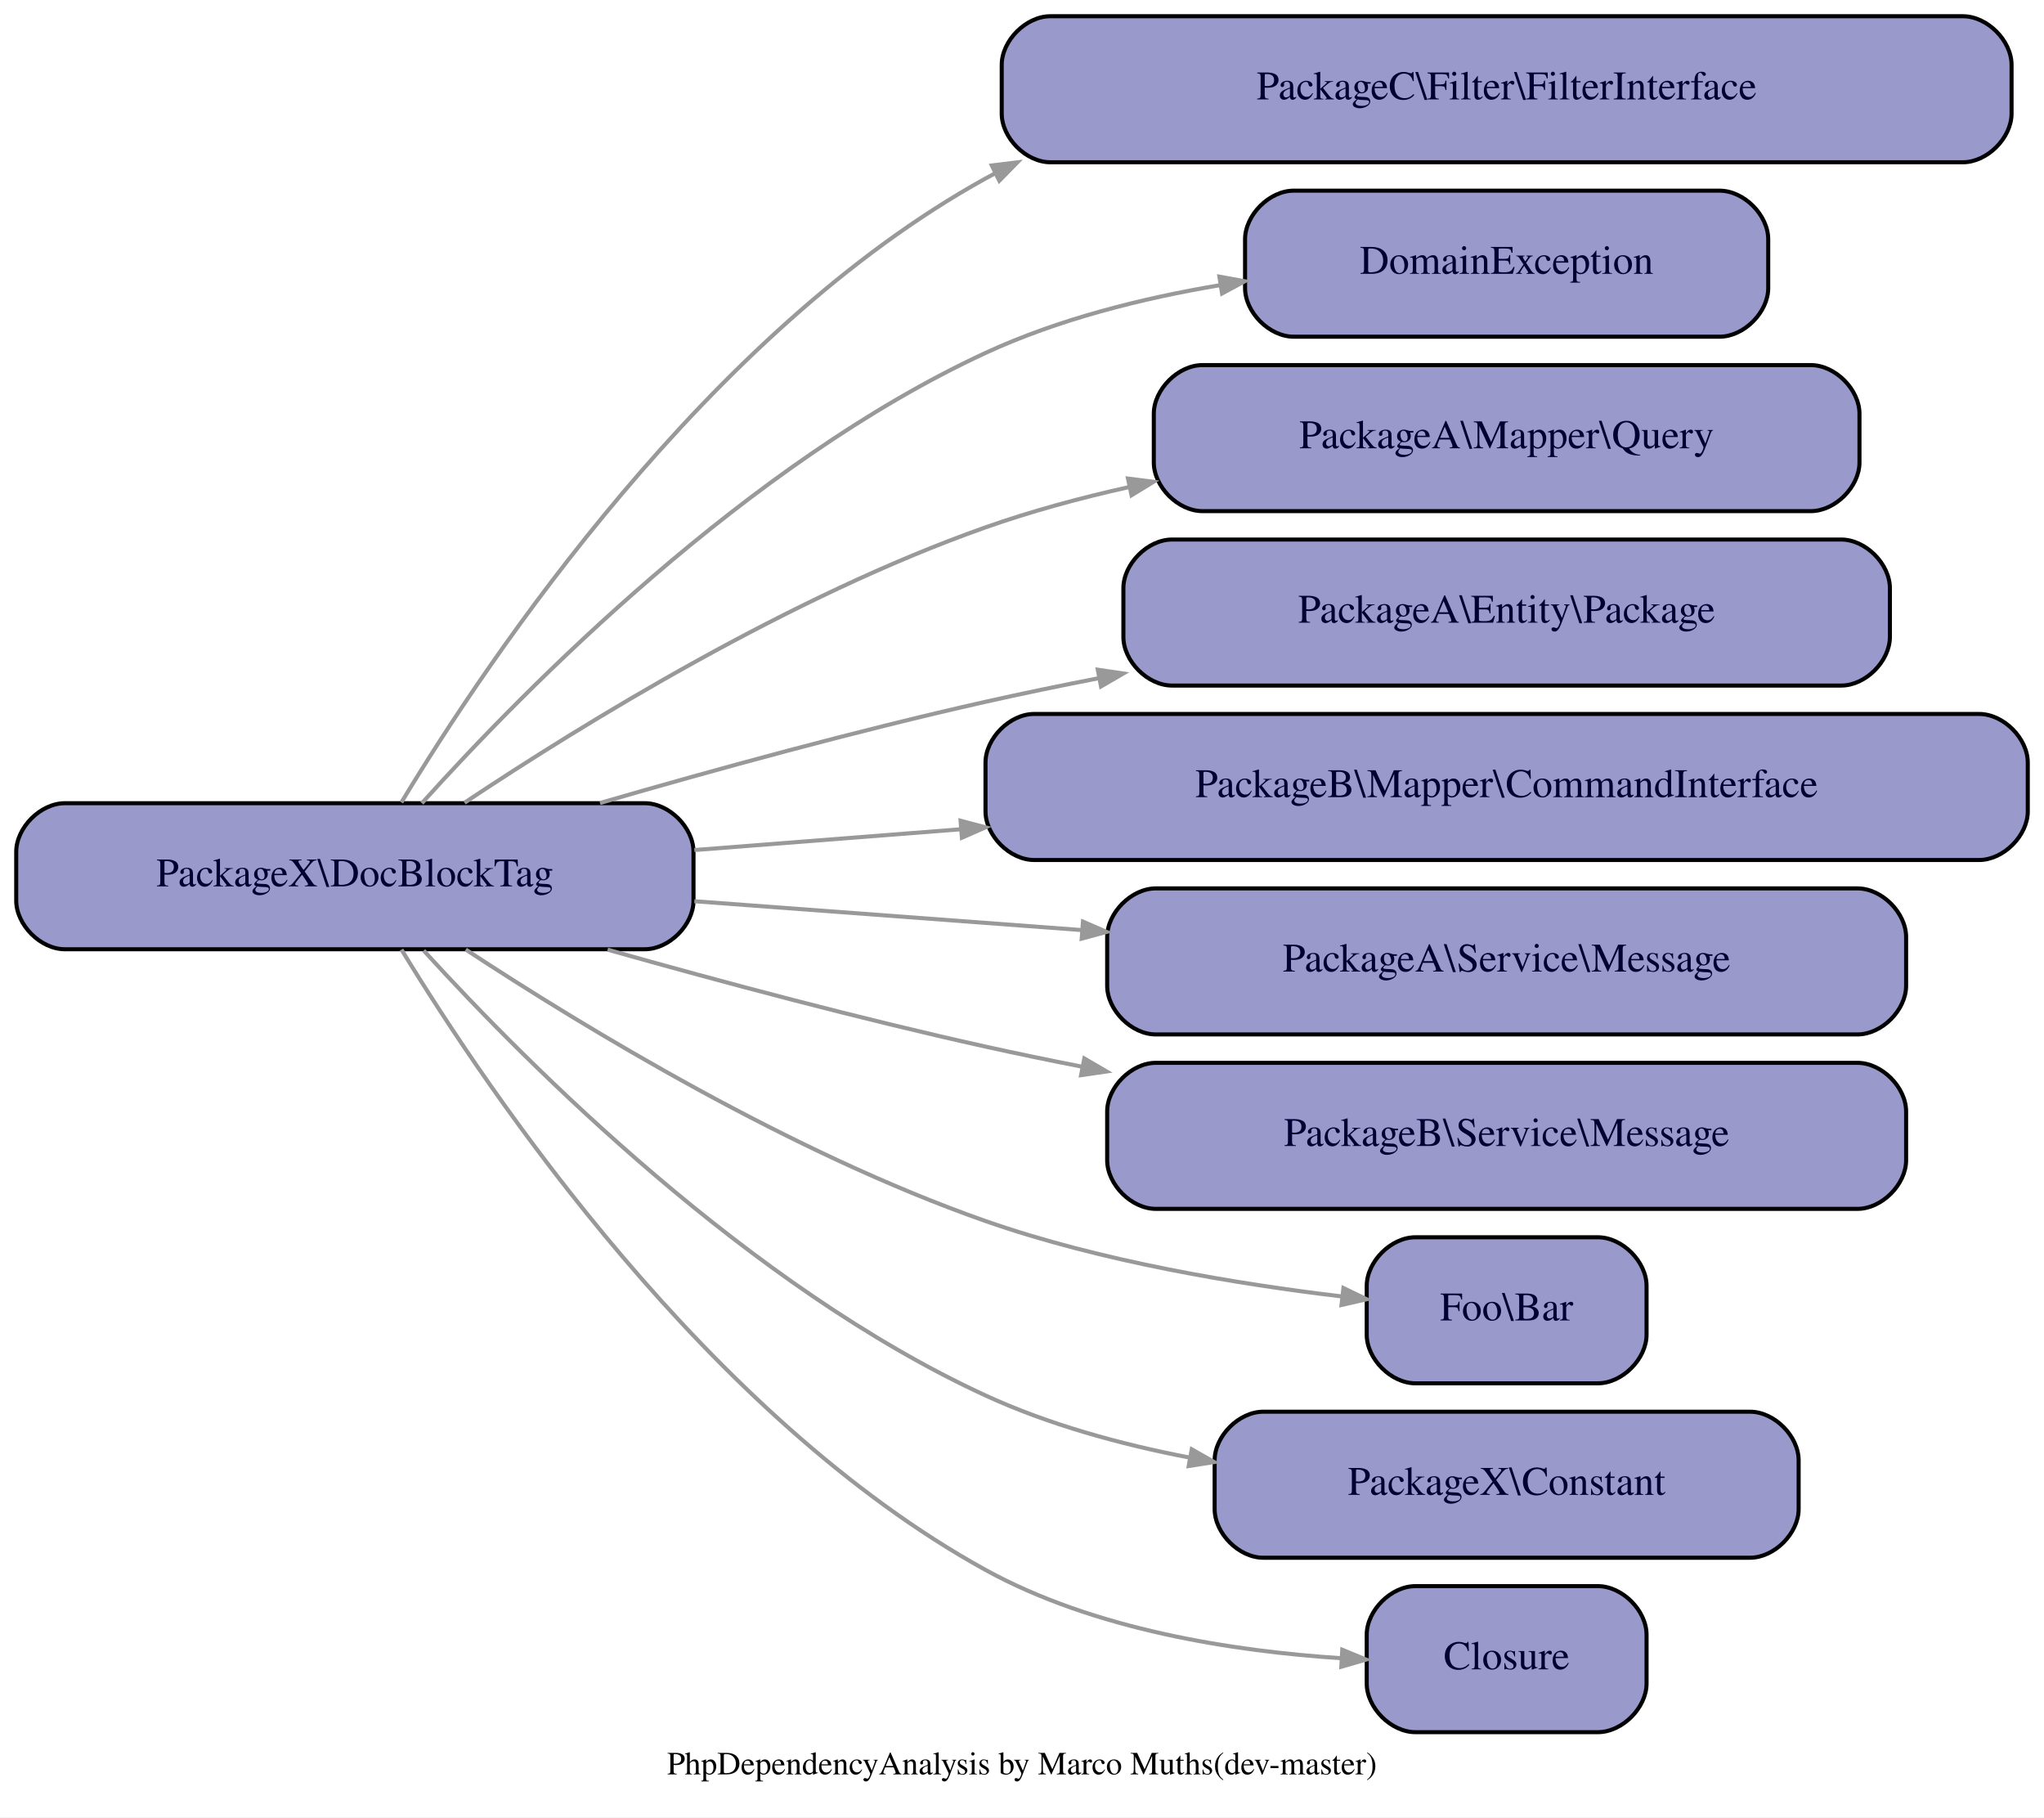
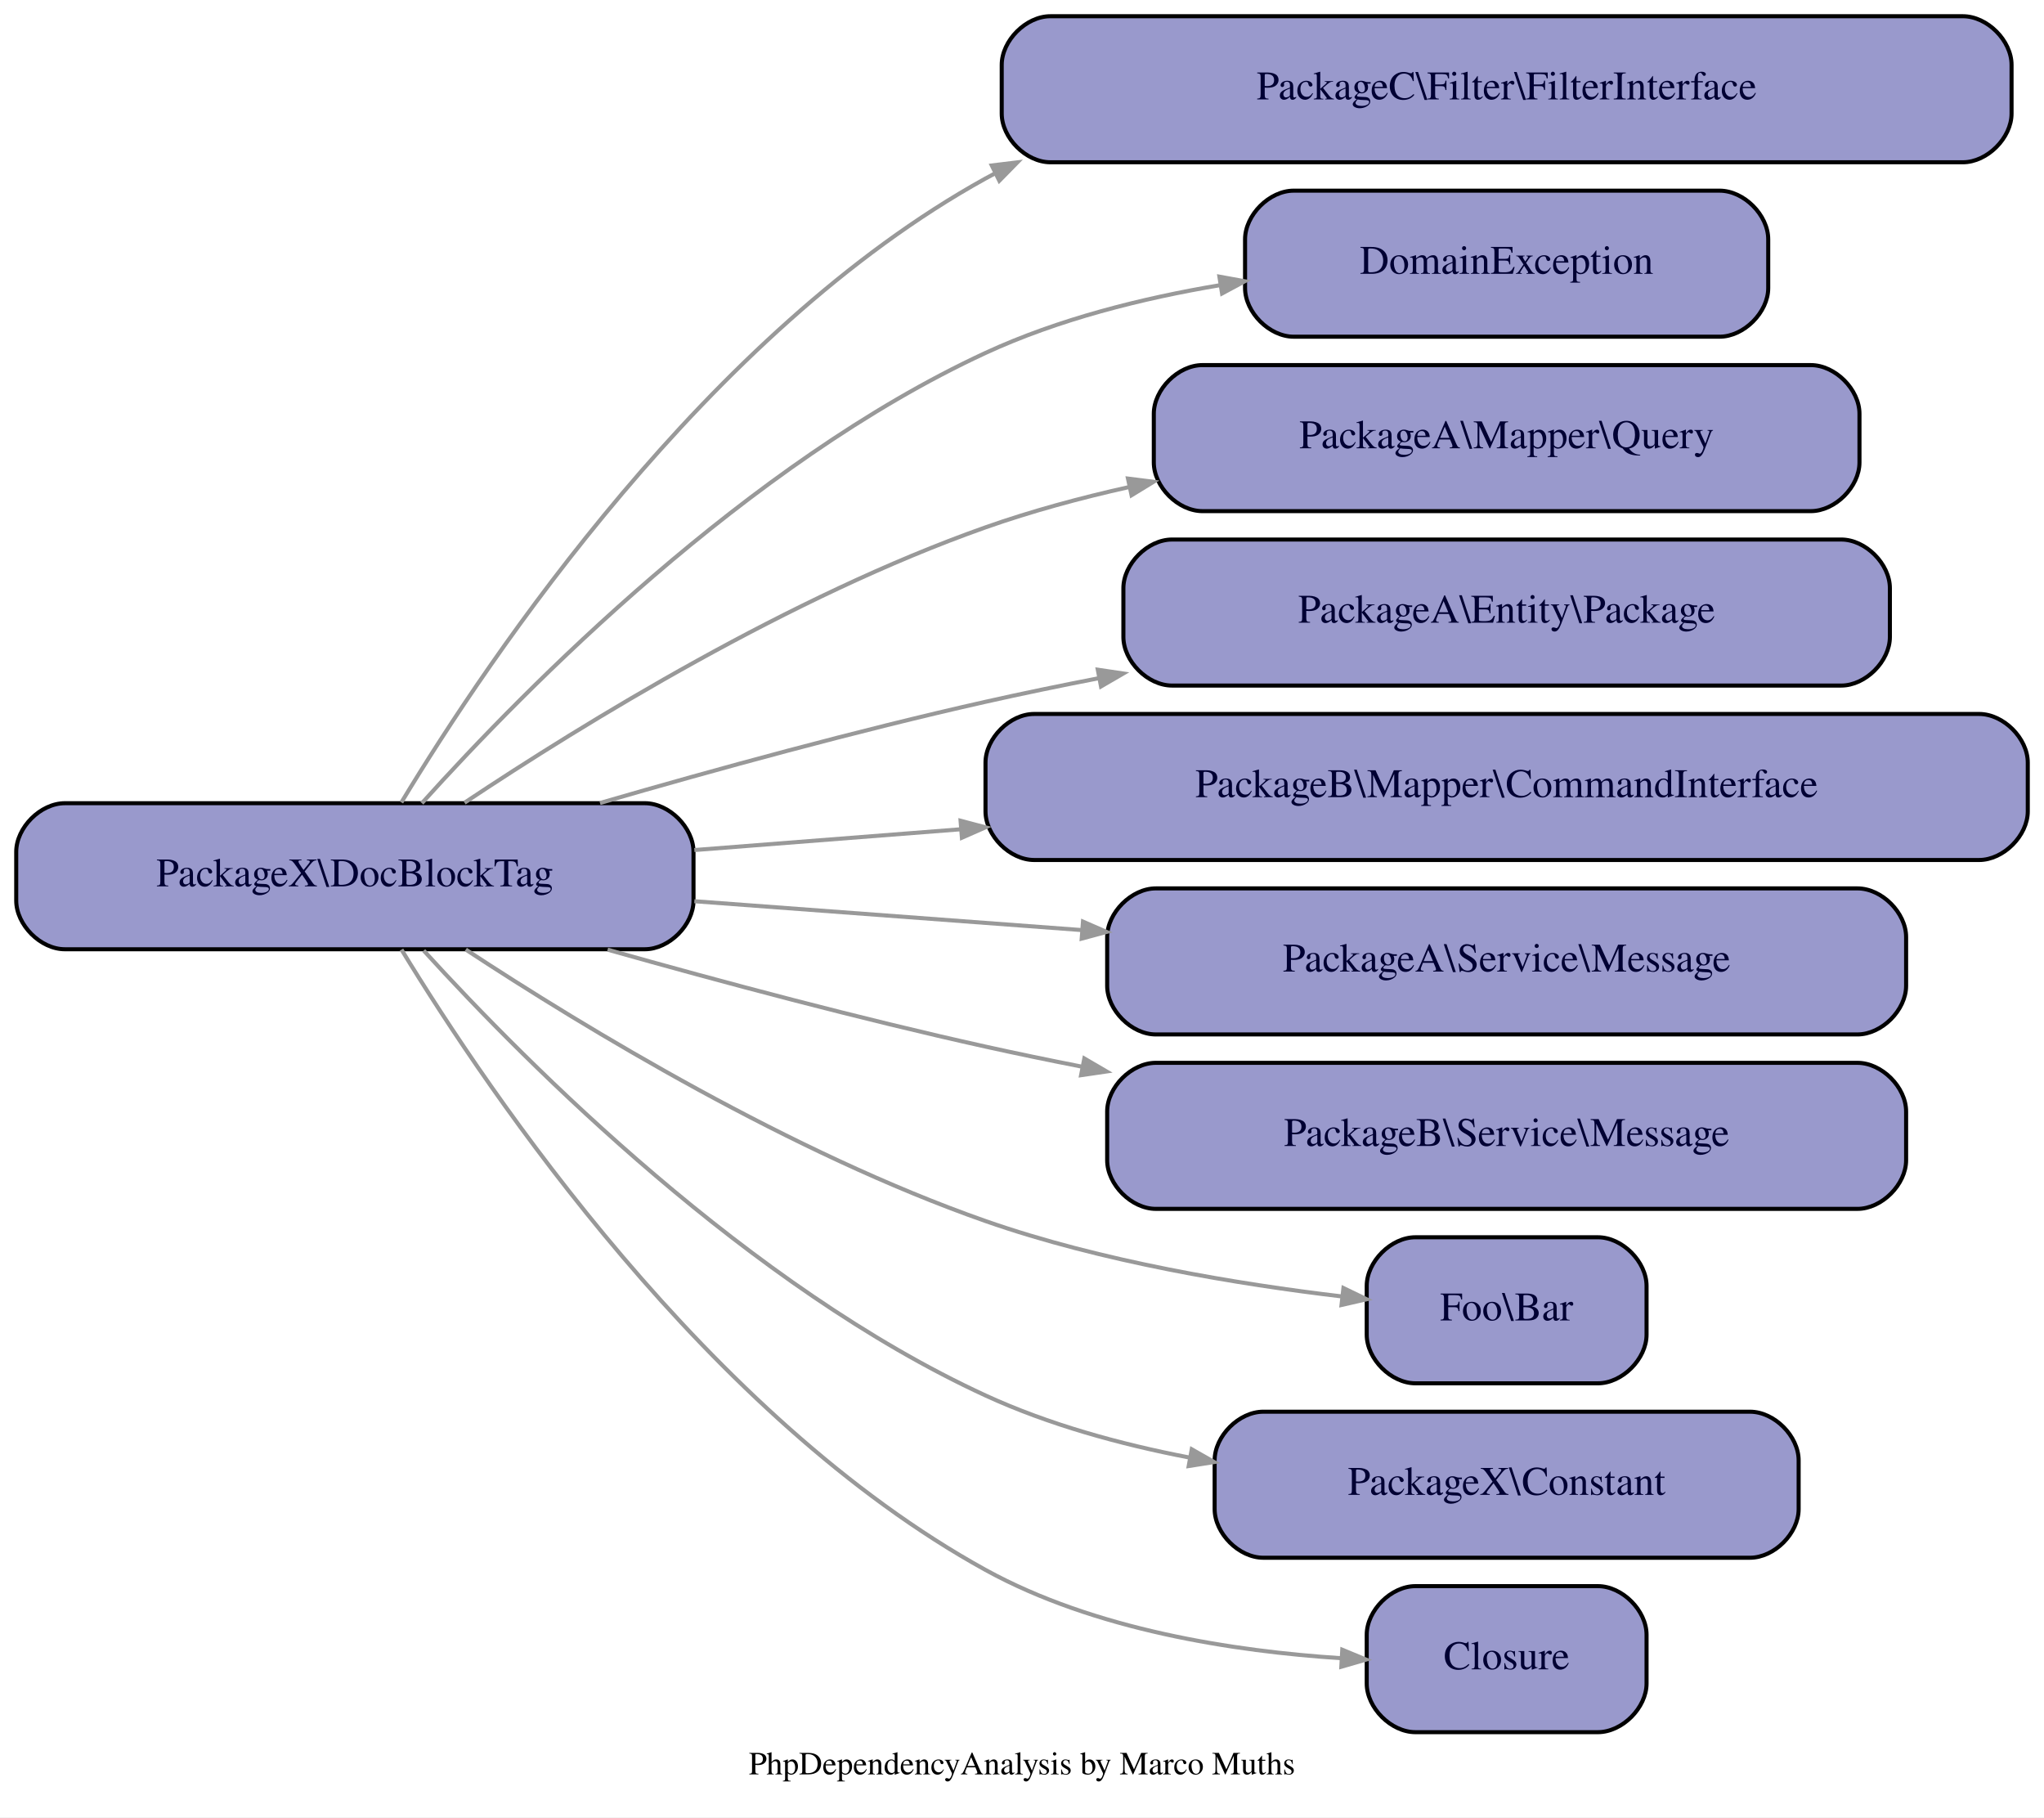
<svg xmlns="http://www.w3.org/2000/svg" width="504pt" height="448pt" viewBox="0.00 0.00 504.00 448.00">
  <g id="graph0" class="graph" transform="scale(1 1) rotate(0) translate(4 444)">
    <polygon fill="white" stroke="none" points="-4,4 -4,-444 500,-444 500,4 -4,4" />
-     <text text-anchor="middle" x="248" y="-6.6" font-family="Times,serif" font-size="8.00">PhpDependencyAnalysis by Marco Muths(dev-master)</text>
+     <text text-anchor="middle" x="248" y="-6.6" font-family="Times,serif" font-size="8.00">PhpDependencyAnalysis by Marco Muths</text>
    <g id="node1" class="node">
      <path fill="#9999cc" stroke="black" d="M155,-246C155,-246 12,-246 12,-246 6,-246 1.42109e-14,-240 1.42109e-14,-234 1.42109e-14,-234 1.42109e-14,-222 1.42109e-14,-222 1.42109e-14,-216 6,-210 12,-210 12,-210 155,-210 155,-210 161,-210 167,-216 167,-222 167,-222 167,-234 167,-234 167,-240 161,-246 155,-246" />
      <text text-anchor="middle" x="83.5" y="-225.5" font-family="Times,serif" font-size="10.00" fill="#000033">PackageX\DocBlockTag</text>
    </g>
    <g id="node2" class="node">
      <path fill="#9999cc" stroke="black" d="M480,-440C480,-440 255,-440 255,-440 249,-440 243,-434 243,-428 243,-428 243,-416 243,-416 243,-410 249,-404 255,-404 255,-404 480,-404 480,-404 486,-404 492,-410 492,-416 492,-416 492,-428 492,-428 492,-434 486,-440 480,-440" />
      <text text-anchor="middle" x="367.5" y="-419.5" font-family="Times,serif" font-size="10.00" fill="#000033">PackageC\Filter\FilterInterface</text>
    </g>
    <g id="edge1" class="edge">
      <path fill="none" stroke="#999999" d="M94.967,-246.194C116.71,-282.159 170.495,-362.138 239,-400 239.799,-400.441 240.604,-400.874 241.416,-401.299" />
      <polygon fill="#999999" stroke="#999999" points="240.551,-403.214 246.861,-403.983 242.408,-399.447 240.551,-403.214" />
    </g>
    <g id="node3" class="node">
      <path fill="#9999cc" stroke="black" d="M420,-397C420,-397 315,-397 315,-397 309,-397 303,-391 303,-385 303,-385 303,-373 303,-373 303,-367 309,-361 315,-361 315,-361 420,-361 420,-361 426,-361 432,-367 432,-373 432,-373 432,-385 432,-385 432,-391 426,-397 420,-397" />
      <text text-anchor="middle" x="367.5" y="-376.5" font-family="Times,serif" font-size="10.00" fill="#000033">DomainException</text>
    </g>
    <g id="edge2" class="edge">
      <path fill="none" stroke="#999999" d="M100.021,-246.001C125.771,-274.577 180.328,-329.859 239,-357 256.921,-365.29 277.569,-370.481 296.957,-373.724" />
      <polygon fill="#999999" stroke="#999999" points="296.674,-375.805 302.929,-374.669 297.331,-371.657 296.674,-375.805" />
    </g>
    <g id="node4" class="node">
      <path fill="#9999cc" stroke="black" d="M442.5,-354C442.5,-354 292.5,-354 292.5,-354 286.5,-354 280.5,-348 280.5,-342 280.5,-342 280.5,-330 280.5,-330 280.5,-324 286.5,-318 292.5,-318 292.5,-318 442.5,-318 442.5,-318 448.5,-318 454.5,-324 454.5,-330 454.5,-330 454.5,-342 454.5,-342 454.5,-348 448.5,-354 442.5,-354" />
      <text text-anchor="middle" x="367.5" y="-333.5" font-family="Times,serif" font-size="10.00" fill="#000033">PackageA\Mapper\Query</text>
    </g>
    <g id="edge3" class="edge">
      <path fill="none" stroke="#999999" d="M110.543,-246.124C140.25,-265.911 190.948,-297.035 239,-314 250.286,-317.984 262.397,-321.263 274.5,-323.958" />
      <polygon fill="#999999" stroke="#999999" points="274.131,-326.026 280.438,-325.234 275.013,-321.92 274.131,-326.026" />
    </g>
    <g id="node5" class="node">
      <path fill="#9999cc" stroke="black" d="M450,-311C450,-311 285,-311 285,-311 279,-311 273,-305 273,-299 273,-299 273,-287 273,-287 273,-281 279,-275 285,-275 285,-275 450,-275 450,-275 456,-275 462,-281 462,-287 462,-287 462,-299 462,-299 462,-305 456,-311 450,-311" />
      <text text-anchor="middle" x="367.5" y="-290.5" font-family="Times,serif" font-size="10.00" fill="#000033">PackageA\Entity\Package</text>
    </g>
    <g id="edge4" class="edge">
      <path fill="none" stroke="#999999" d="M143.941,-246.051C172.514,-254.34 207.354,-263.885 239,-271 248.074,-273.04 257.549,-274.996 267.056,-276.841" />
      <polygon fill="#999999" stroke="#999999" points="266.689,-278.909 272.977,-277.976 267.48,-274.784 266.689,-278.909" />
    </g>
    <g id="node6" class="node">
      <path fill="#9999cc" stroke="black" d="M484,-268C484,-268 251,-268 251,-268 245,-268 239,-262 239,-256 239,-256 239,-244 239,-244 239,-238 245,-232 251,-232 251,-232 484,-232 484,-232 490,-232 496,-238 496,-244 496,-244 496,-256 496,-256 496,-262 490,-268 484,-268" />
      <text text-anchor="middle" x="367.5" y="-247.5" font-family="Times,serif" font-size="10.00" fill="#000033">PackageB\Mapper\CommandInterface</text>
    </g>
    <g id="edge5" class="edge">
      <path fill="none" stroke="#999999" d="M167.204,-234.452C187.866,-236.064 210.556,-237.834 232.992,-239.584" />
      <polygon fill="#999999" stroke="#999999" points="232.854,-241.68 238.999,-240.053 233.181,-237.493 232.854,-241.68" />
    </g>
    <g id="node7" class="node">
      <path fill="#9999cc" stroke="black" d="M454,-225C454,-225 281,-225 281,-225 275,-225 269,-219 269,-213 269,-213 269,-201 269,-201 269,-195 275,-189 281,-189 281,-189 454,-189 454,-189 460,-189 466,-195 466,-201 466,-201 466,-213 466,-213 466,-219 460,-225 454,-225" />
      <text text-anchor="middle" x="367.5" y="-204.5" font-family="Times,serif" font-size="10.00" fill="#000033">PackageA\Service\Message</text>
    </g>
    <g id="edge6" class="edge">
      <path fill="none" stroke="#999999" d="M167.204,-221.841C197.067,-219.617 231.164,-217.078 262.61,-214.736" />
      <polygon fill="#999999" stroke="#999999" points="263.035,-216.811 268.862,-214.271 262.723,-212.622 263.035,-216.811" />
    </g>
    <g id="node8" class="node">
      <path fill="#9999cc" stroke="black" d="M454,-182C454,-182 281,-182 281,-182 275,-182 269,-176 269,-170 269,-170 269,-158 269,-158 269,-152 275,-146 281,-146 281,-146 454,-146 454,-146 460,-146 466,-152 466,-158 466,-158 466,-170 466,-170 466,-176 460,-182 454,-182" />
      <text text-anchor="middle" x="367.5" y="-161.5" font-family="Times,serif" font-size="10.00" fill="#000033">PackageB\Service\Message</text>
    </g>
    <g id="edge7" class="edge">
      <path fill="none" stroke="#999999" d="M145.818,-209.899C174.042,-201.937 208.063,-192.858 239,-186 246.689,-184.295 254.664,-182.645 262.702,-181.066" />
      <polygon fill="#999999" stroke="#999999" points="263.366,-183.077 268.857,-179.873 262.567,-178.953 263.366,-183.077" />
    </g>
    <g id="node9" class="node">
      <path fill="#9999cc" stroke="black" d="M390,-139C390,-139 345,-139 345,-139 339,-139 333,-133 333,-127 333,-127 333,-115 333,-115 333,-109 339,-103 345,-103 345,-103 390,-103 390,-103 396,-103 402,-109 402,-115 402,-115 402,-127 402,-127 402,-133 396,-139 390,-139" />
      <text text-anchor="middle" x="367.5" y="-118.5" font-family="Times,serif" font-size="10.00" fill="#000033">Foo\Bar</text>
    </g>
    <g id="edge8" class="edge">
      <path fill="none" stroke="#999999" d="M110.846,-209.922C140.619,-190.367 191.182,-159.749 239,-143 267.556,-132.998 301.361,-127.43 326.985,-124.4" />
      <polygon fill="#999999" stroke="#999999" points="327.258,-126.483 332.983,-123.719 326.784,-122.309 327.258,-126.483" />
    </g>
    <g id="node10" class="node">
      <path fill="#9999cc" stroke="black" d="M427.5,-96C427.5,-96 307.5,-96 307.5,-96 301.5,-96 295.5,-90 295.5,-84 295.5,-84 295.5,-72 295.5,-72 295.5,-66 301.5,-60 307.5,-60 307.5,-60 427.5,-60 427.5,-60 433.5,-60 439.5,-66 439.5,-72 439.5,-72 439.5,-84 439.5,-84 439.5,-90 433.5,-96 427.5,-96" />
      <text text-anchor="middle" x="367.5" y="-75.5" font-family="Times,serif" font-size="10.00" fill="#000033">PackageX\Constant</text>
    </g>
    <g id="edge9" class="edge">
      <path fill="none" stroke="#999999" d="M100.473,-209.679C126.436,-181.199 180.779,-126.798 239,-100 254.538,-92.848 272.113,-88.005 289.139,-84.729" />
      <polygon fill="#999999" stroke="#999999" points="289.856,-86.733 295.382,-83.591 289.103,-82.601 289.856,-86.733" />
    </g>
    <g id="node11" class="node">
      <path fill="#9999cc" stroke="black" d="M390,-53C390,-53 345,-53 345,-53 339,-53 333,-47 333,-41 333,-41 333,-29 333,-29 333,-23 339,-17 345,-17 345,-17 390,-17 390,-17 396,-17 402,-23 402,-29 402,-29 402,-41 402,-41 402,-47 396,-53 390,-53" />
      <text text-anchor="middle" x="367.5" y="-32.5" font-family="Times,serif" font-size="10.00" fill="#000033">Closure</text>
    </g>
    <g id="edge10" class="edge">
      <path fill="none" stroke="#999999" d="M94.996,-209.911C116.789,-174.155 170.661,-94.641 239,-57 265.867,-42.202 300.349,-36.931 326.678,-35.234" />
      <polygon fill="#999999" stroke="#999999" points="326.97,-37.321 332.844,-34.892 326.737,-33.127 326.97,-37.321" />
    </g>
  </g>
</svg>
